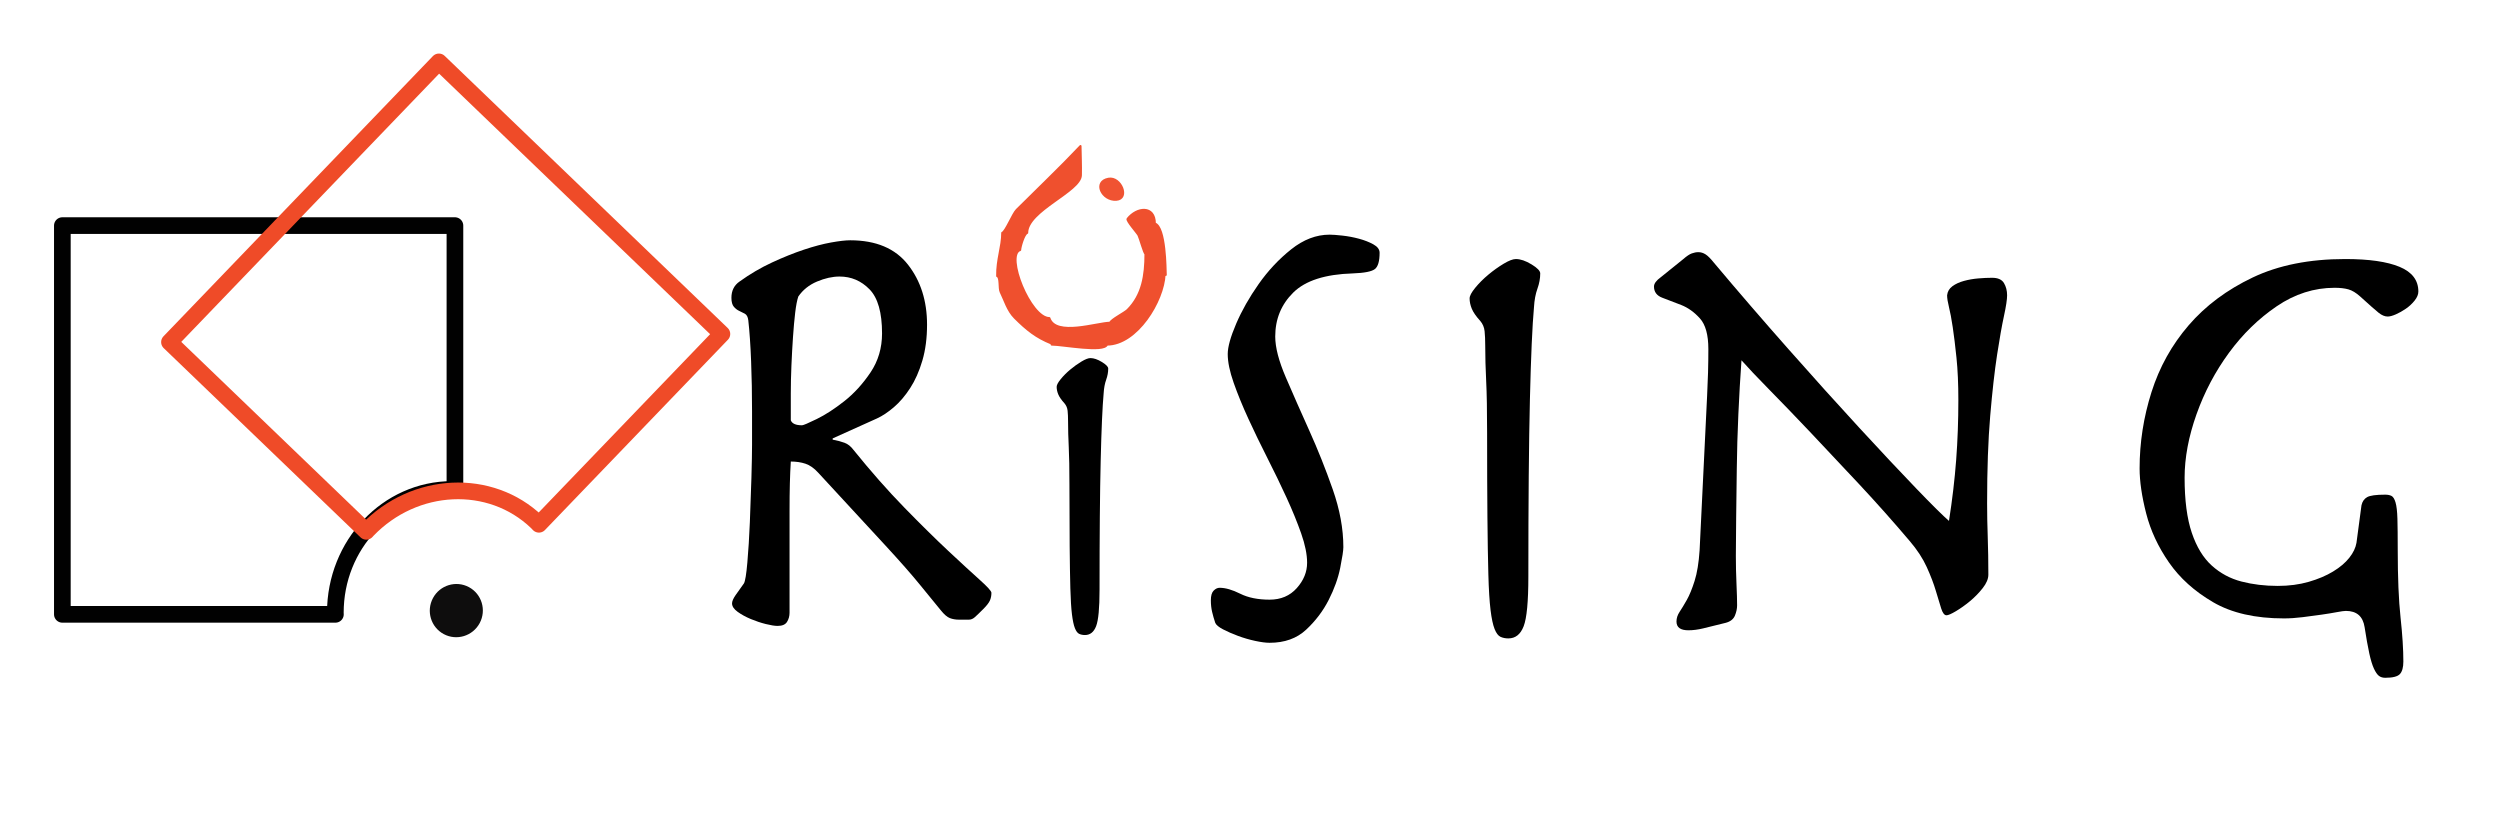
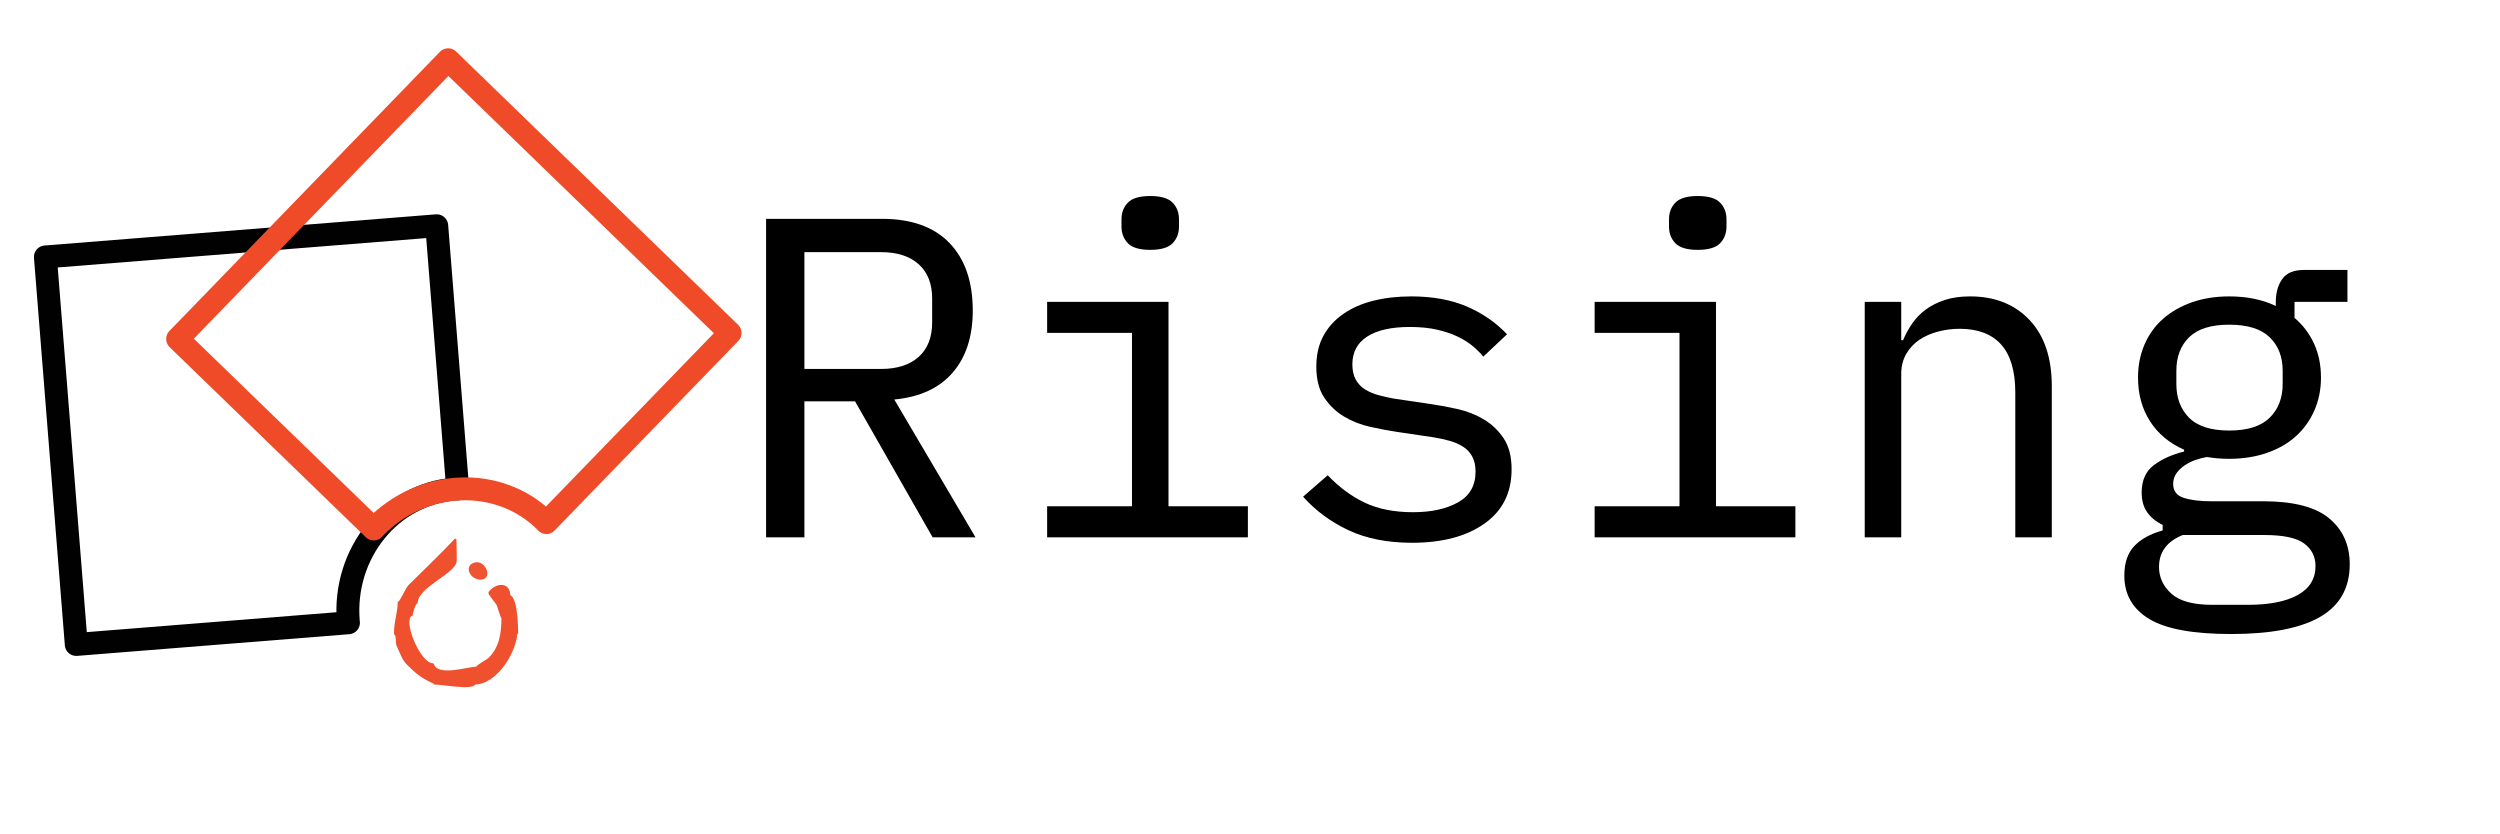
<svg xmlns="http://www.w3.org/2000/svg" xmlns:ns1="http://vectornator.io" height="100%" style="fill-rule:evenodd;clip-rule:evenodd;stroke-linecap:round;stroke-linejoin:round;" xml:space="preserve" width="100%" version="1.1" viewBox="0 0 1200 400">
  <defs />
  <g id="Layer 1" ns1:layerName="Layer 1">
    <g opacity="1">
      <g opacity="1">
-         <path d="M379.583+201.736L379.583+188.836C379.583+184.636+379.683+180.186+379.883+175.486C380.083+170.786+380.333+166.236+380.633+161.836C380.933+157.436+381.283+153.536+381.683+150.136C382.083+146.736+382.583+144.136+383.183+142.336C385.383+139.136+388.383+136.736+392.183+135.136C395.983+133.536+399.583+132.736+402.983+132.736C408.583+132.736+413.383+134.786+417.383+138.886C421.383+142.986+423.383+150.036+423.383+160.036C423.383+167.036+421.533+173.286+417.833+178.786C414.133+184.286+409.933+188.886+405.233+192.586C400.533+196.286+396.133+199.136+392.033+201.136C387.933+203.136+385.583+204.136+384.983+204.136C381.983+204.136+380.183+203.336+379.583+201.736ZM408.083+115.336C405.883+115.336+402.833+115.686+398.933+116.386C395.033+117.086+390.683+118.236+385.883+119.836C381.083+121.436+375.983+123.486+370.583+125.986C365.183+128.486+359.983+131.536+354.983+135.136C352.383+136.936+351.083+139.536+351.083+142.936C351.083+144.936+351.483+146.386+352.283+147.286C353.083+148.186+353.933+148.836+354.833+149.236C355.733+149.636+356.633+150.086+357.533+150.586C358.433+151.086+358.983+152.136+359.183+153.736C359.783+159.136+360.233+165.686+360.533+173.386C360.833+181.086+360.983+189.136+360.983+197.536L360.983+213.436C360.983+217.036+360.883+222.336+360.683+229.336C360.483+236.336+360.233+243.436+359.933+250.636C359.633+257.836+359.233+264.286+358.733+269.986C358.233+275.686+357.683+279.036+357.083+280.036C355.483+282.236+354.133+284.136+353.033+285.736C351.933+287.336+351.383+288.636+351.383+289.636C351.383+291.036+352.283+292.386+354.083+293.686C355.883+294.986+357.983+296.136+360.383+297.136C362.783+298.136+365.183+298.936+367.583+299.536C369.983+300.136+371.883+300.436+373.283+300.436C375.483+300.436+376.983+299.786+377.783+298.486C378.583+297.186+378.983+295.736+378.983+294.136L378.983+245.236C378.983+240.236+379.033+235.836+379.133+232.036C379.233+228.236+379.383+224.736+379.583+221.536C382.183+221.536+384.533+221.886+386.633+222.586C388.733+223.286+390.783+224.736+392.783+226.936L425.183+262.036C432.183+269.636+437.633+275.836+441.533+280.636C445.433+285.436+448.783+289.536+451.583+292.936C453.183+294.936+454.633+296.186+455.933+296.686C457.233+297.186+458.683+297.436+460.283+297.436L465.083+297.436C466.083+297.436+467.033+297.036+467.933+296.236C468.833+295.436+470.183+294.136+471.983+292.336C473.583+290.736+474.633+289.386+475.133+288.286C475.633+287.186+475.883+285.936+475.883+284.536C475.883+283.736+473.983+281.636+470.183+278.236C466.383+274.836+461.383+270.236+455.183+264.436C448.983+258.636+441.933+251.686+434.033+243.586C426.133+235.486+417.983+226.236+409.583+215.836C408.383+214.236+406.983+213.136+405.383+212.536C403.783+211.936+401.883+211.436+399.683+211.036L399.683+210.436L420.983+200.836C423.583+199.636+426.283+197.836+429.083+195.436C431.883+193.036+434.483+189.986+436.883+186.286C439.283+182.586+441.233+178.186+442.733+173.086C444.233+167.986+444.983+162.236+444.983+155.836C444.983+144.436+441.933+134.836+435.833+127.036C429.733+119.236+420.483+115.336+408.083+115.336Z" opacity="1" fill="#000000" />
-         <path d="M513.329+232.765C513.329+244.299+513.366+254.117+513.439+262.22C513.512+270.323+513.621+277.039+513.767+282.368C513.913+287.697+514.169+291.858+514.534+294.851C514.899+297.844+515.373+300.071+515.957+301.531C516.541+302.991+517.235+303.903+518.038+304.268C518.841+304.633+519.753+304.816+520.775+304.816C523.257+304.816+525.046+303.392+526.141+300.545C527.236+297.698+527.783+291.895+527.783+283.135C527.783+256.855+527.966+236.159+528.331+221.048C528.696+205.937+529.17+195.17+529.754+188.746C529.9+186.264+530.302+184.11+530.959+182.285C531.616+180.46+531.944+178.672+531.944+176.92C531.944+176.044+530.922+174.985+528.878+173.744C526.834+172.503+525.009+171.883+523.403+171.883C522.381+171.883+520.958+172.43+519.133+173.525C517.308+174.62+515.519+175.898+513.767+177.358C512.015+178.818+510.482+180.351+509.168+181.957C507.854+183.563+507.197+184.804+507.197+185.68C507.197+186.848+507.453+188.052+507.964+189.293C508.475+190.534+509.46+191.958+510.92+193.564C511.796+194.586+512.307+195.79+512.453+197.177C512.599+198.564+512.672+200.28+512.672+202.324C512.672+206.12+512.782+210.208+513.001+214.588C513.22+218.968+513.329+225.027+513.329+232.765Z" opacity="1" fill="#000000" />
-         <path d="M581.21+288.136C581.21+290.136+581.41+291.986+581.81+293.686C582.21+295.386+582.71+297.136+583.31+298.936C583.71+299.936+584.96+300.986+587.06+302.086C589.16+303.186+591.56+304.236+594.26+305.236C596.96+306.236+599.71+307.036+602.51+307.636C605.31+308.236+607.61+308.536+609.41+308.536C616.61+308.536+622.46+306.436+626.96+302.236C631.46+298.036+635.06+293.286+637.76+287.986C640.46+282.686+642.31+277.536+643.31+272.536C644.31+267.536+644.81+264.236+644.81+262.636C644.81+253.836+643.11+244.586+639.71+234.886C636.31+225.186+632.56+215.786+628.46+206.686C624.36+197.586+620.61+189.086+617.21+181.186C613.81+173.286+612.11+166.736+612.11+161.536C612.11+153.136+615.01+146.086+620.81+140.386C626.61+134.686+636.11+131.636+649.31+131.236C654.91+131.036+658.46+130.336+659.96+129.136C661.46+127.936+662.21+125.336+662.21+121.336C662.21+119.736+661.21+118.386+659.21+117.286C657.21+116.186+654.91+115.286+652.31+114.586C649.71+113.886+647.06+113.386+644.36+113.086C641.66+112.786+639.61+112.636+638.21+112.636C631.81+112.636+625.66+114.986+619.76+119.686C613.86+124.386+608.66+129.936+604.16+136.336C599.66+142.736+596.06+149.086+593.36+155.386C590.66+161.686+589.31+166.536+589.31+169.936C589.31+173.736+590.26+178.336+592.16+183.736C594.06+189.136+596.41+194.886+599.21+200.986C602.01+207.086+605.06+213.386+608.36+219.886C611.66+226.386+614.71+232.686+617.51+238.786C620.31+244.886+622.66+250.636+624.56+256.036C626.46+261.436+627.41+266.136+627.41+270.136C627.41+274.536+625.76+278.586+622.46+282.286C619.16+285.986+614.81+287.836+609.41+287.836C603.81+287.836+599.11+286.886+595.31+284.986C591.51+283.086+588.21+282.136+585.41+282.136C584.41+282.136+583.46+282.586+582.56+283.486C581.66+284.386+581.21+285.936+581.21+288.136Z" opacity="1" fill="#000000" />
-         <path d="M713.81+207.736C713.81+223.536+713.86+236.986+713.96+248.086C714.06+259.186+714.21+268.386+714.41+275.686C714.61+282.986+714.96+288.686+715.46+292.786C715.96+296.886+716.61+299.936+717.41+301.936C718.21+303.936+719.16+305.186+720.26+305.686C721.36+306.186+722.61+306.436+724.01+306.436C727.41+306.436+729.86+304.486+731.36+300.586C732.86+296.686+733.61+288.736+733.61+276.736C733.61+240.736+733.86+212.386+734.36+191.686C734.86+170.986+735.51+156.236+736.31+147.436C736.51+144.036+737.06+141.086+737.96+138.586C738.86+136.086+739.31+133.636+739.31+131.236C739.31+130.036+737.91+128.586+735.11+126.886C732.31+125.186+729.81+124.336+727.61+124.336C726.21+124.336+724.26+125.086+721.76+126.586C719.26+128.086+716.81+129.836+714.41+131.836C712.01+133.836+709.91+135.936+708.11+138.136C706.31+140.336+705.41+142.036+705.41+143.236C705.41+144.836+705.76+146.486+706.46+148.186C707.16+149.886+708.51+151.836+710.51+154.036C711.71+155.436+712.41+157.086+712.61+158.986C712.81+160.886+712.91+163.236+712.91+166.036C712.91+171.236+713.06+176.836+713.36+182.836C713.66+188.836+713.81+197.136+713.81+207.736Z" opacity="1" fill="#000000" />
-         <path d="M819.41+190.036L815.81+264.136C815.41+270.136+814.61+275.036+813.41+278.836C812.21+282.636+810.96+285.686+809.66+287.986C808.36+290.286+807.21+292.186+806.21+293.686C805.21+295.186+804.71+296.736+804.71+298.336C804.71+301.136+806.61+302.536+810.41+302.536C812.61+302.536+814.96+302.236+817.46+301.636C819.96+301.036+823.61+300.136+828.41+298.936C830.61+298.336+832.06+297.186+832.76+295.486C833.46+293.786+833.81+292.136+833.81+290.536C833.81+288.136+833.71+284.686+833.51+280.186C833.31+275.686+833.21+271.236+833.21+266.836C833.21+261.836+833.26+255.686+833.36+248.386C833.46+241.086+833.56+233.236+833.66+224.836C833.76+216.436+834.01+207.786+834.41+198.886C834.81+189.986+835.31+181.336+835.91+172.936C838.91+176.336+843.36+181.036+849.26+187.036C855.16+193.036+861.76+199.886+869.06+207.586C876.36+215.286+884.16+223.586+892.46+232.486C900.76+241.386+908.81+250.436+916.61+259.636C920.21+263.836+922.96+268.036+924.86+272.236C926.76+276.436+928.21+280.236+929.21+283.636C930.21+287.036+931.06+289.836+931.76+292.036C932.46+294.236+933.31+295.336+934.31+295.336C935.11+295.336+936.61+294.686+938.81+293.386C941.01+292.086+943.26+290.486+945.56+288.586C947.86+286.686+949.91+284.586+951.71+282.286C953.51+279.986+954.41+277.836+954.41+275.836C954.41+269.436+954.31+263.386+954.11+257.686C953.91+251.986+953.81+246.636+953.81+241.636C953.81+225.236+954.31+211.186+955.31+199.486C956.31+187.786+957.41+178.036+958.61+170.236C959.81+162.436+960.91+156.236+961.91+151.636C962.91+147.036+963.41+143.736+963.41+141.736C963.41+139.536+962.91+137.586+961.91+135.886C960.91+134.186+959.01+133.336+956.21+133.336C954.21+133.336+952.01+133.436+949.61+133.636C947.21+133.836+944.91+134.236+942.71+134.836C940.51+135.436+938.66+136.286+937.16+137.386C935.66+138.486+934.81+139.936+934.61+141.736C934.61+143.136+934.91+145.036+935.51+147.436C936.11+149.836+936.71+153.036+937.31+157.036C937.91+161.036+938.51+165.936+939.11+171.736C939.71+177.536+940.01+184.336+940.01+192.136C940.01+201.936+939.66+211.486+938.96+220.786C938.26+230.086+937.11+239.836+935.51+250.036C932.71+247.636+927.46+242.436+919.76+234.436C912.06+226.436+902.96+216.736+892.46+205.336C881.96+193.936+870.61+181.336+858.41+167.536C846.21+153.736+834.31+139.936+822.71+126.136C821.11+124.136+819.76+122.786+818.66+122.086C817.56+121.386+816.41+121.036+815.21+121.036C814.21+121.036+813.16+121.236+812.06+121.636C810.96+122.036+809.61+122.936+808.01+124.336L797.21+133.036C795.01+134.636+793.91+136.136+793.91+137.536C793.91+140.136+795.26+141.936+797.96+142.936C800.66+143.936+803.66+145.086+806.96+146.386C810.26+147.686+813.26+149.836+815.96+152.836C818.66+155.836+820.01+160.736+820.01+167.536C820.01+171.336+819.96+175.086+819.86+178.786C819.76+182.486+819.61+186.236+819.41+190.036Z" opacity="1" fill="#000000" />
-         <path d="M1133.51+242.536L1131.11+260.536C1130.71+262.936+1129.56+265.336+1127.66+267.736C1125.76+270.136+1123.16+272.336+1119.86+274.336C1116.56+276.336+1112.66+277.986+1108.16+279.286C1103.66+280.586+1098.71+281.236+1093.31+281.236C1087.11+281.236+1081.31+280.536+1075.91+279.136C1070.51+277.736+1065.76+275.186+1061.66+271.486C1057.56+267.786+1054.36+262.536+1052.06+255.736C1049.76+248.936+1048.61+240.136+1048.61+229.336C1048.61+219.736+1050.51+209.586+1054.31+198.886C1058.11+188.186+1063.31+178.336+1069.91+169.336C1076.51+160.336+1084.16+152.886+1092.86+146.986C1101.56+141.086+1110.81+138.136+1120.61+138.136C1123.21+138.136+1125.41+138.386+1127.21+138.886C1129.01+139.386+1130.91+140.536+1132.91+142.336C1137.31+146.336+1140.26+148.936+1141.76+150.136C1143.26+151.336+1144.71+151.936+1146.11+151.936C1147.11+151.936+1148.41+151.586+1150.01+150.886C1151.61+150.186+1153.21+149.286+1154.81+148.186C1156.41+147.086+1157.81+145.786+1159.01+144.286C1160.21+142.786+1160.81+141.336+1160.81+139.936C1160.81+134.536+1157.81+130.586+1151.81+128.086C1145.81+125.586+1137.11+124.336+1125.71+124.336C1108.51+124.336+1093.71+127.286+1081.31+133.186C1068.91+139.086+1058.66+146.736+1050.56+156.136C1042.46+165.536+1036.51+176.236+1032.71+188.236C1028.91+200.236+1027.01+212.436+1027.01+224.836C1027.01+231.036+1028.06+238.236+1030.16+246.436C1032.26+254.636+1035.91+262.486+1041.11+269.986C1046.31+277.486+1053.36+283.836+1062.26+289.036C1071.16+294.236+1082.51+296.836+1096.31+296.836C1099.11+296.836+1102.11+296.636+1105.31+296.236C1108.51+295.836+1111.51+295.436+1114.31+295.036C1117.11+294.636+1119.56+294.236+1121.66+293.836C1123.76+293.436+1125.21+293.236+1126.01+293.236C1131.21+293.236+1134.21+295.836+1135.01+301.036C1135.81+306.236+1136.56+310.436+1137.26+313.636C1137.96+316.836+1138.71+319.286+1139.51+320.986C1140.31+322.686+1141.11+323.836+1141.91+324.436C1142.71+325.036+1143.71+325.336+1144.91+325.336C1148.51+325.336+1150.86+324.736+1151.96+323.536C1153.06+322.336+1153.61+320.336+1153.61+317.536C1153.61+311.736+1153.16+304.686+1152.26+296.386C1151.36+288.086+1150.91+277.236+1150.91+263.836C1150.91+257.436+1150.86+252.486+1150.76+248.986C1150.66+245.486+1150.36+242.886+1149.86+241.186C1149.36+239.486+1148.71+238.436+1147.91+238.036C1147.11+237.636+1146.11+237.436+1144.91+237.436C1140.51+237.436+1137.61+237.836+1136.21+238.636C1134.81+239.436+1133.91+240.736+1133.51+242.536Z" opacity="1" fill="#000000" />
+         <path stroke="#ef502e" fill-rule="evenodd" stroke-width="1" d="M218.592+259.049C218.637+262.433+218.814+265.817+218.727+269.2C218.584+274.802+200.049+281.53+200.049+289.232C198.908+289.612+197.613+294.231+197.613+295.187C192.337+296.946+201.159+318.874+207.764+318.874C209.975+325.506+224.461+320.498+228.879+320.498C229.246+319.394+233.964+317.037+234.969+316.031C240.16+310.84+241.195+303.985+241.195+296.541C240.701+296.376+239.29+291.106+238.759+290.044C238.358+289.241+234.498+284.957+234.969+284.359C238.197+280.27+244.444+279.623+244.444+285.983C248.169+287.225+248.161+301.945+248.234+303.85C248.03+303.782+248.03+303.782+247.827+303.714C247.428+312.911+238.193+328.077+227.796+328.077C226.852+330.91+212.367+328.077+208.576+328.077C208.531+327.942+208.574+327.724+208.441+327.671C203.244+325.593+199.902+322.923+195.718+318.738C193.24+316.261+192.19+312.495+190.845+309.805C190.205+308.525+190.839+304.66+189.627+304.256C189.522+298.489+191.387+294.088+191.387+289.232C192.574+288.836+195.064+282.576+196.395+281.246C203.044+274.597+211.62+266.444+218.592+259.049Z" fill="#ef502e" stroke-linecap="round" opacity="1" stroke-linejoin="round" />
+         <path stroke="#f05332" fill-rule="evenodd" stroke-width="1" d="M228.337+270.418C232.663+269.632+235.805+277.387+231.044+277.727C226.079+278.082+222.86+271.415+228.337+270.418Z" fill="#f05332" stroke-linecap="round" opacity="1" stroke-linejoin="round" />
      </g>
-       <g opacity="1">
-         <path stroke="#ef502e" stroke-width="1" d="M518.634+70.106C518.696+74.777+518.941+79.449+518.821+84.119C518.623+91.851+493.038+101.139+493.038+111.77C491.463+112.295+489.675+118.671+489.675+119.991C482.393+122.418+494.57+152.687+503.688+152.687C506.739+161.842+526.736+154.929+532.834+154.929C533.341+153.405+539.853+150.151+541.241+148.763C548.406+141.598+549.835+132.135+549.835+121.859C549.153+121.632+547.205+114.357+546.472+112.891C545.918+111.782+540.59+105.869+541.241+105.044C545.697+99.399+554.319+98.506+554.319+107.286C559.461+109+559.45+129.319+559.551+131.948C559.27+131.855+559.27+131.855+558.99+131.761C558.438+144.456+545.691+165.391+531.339+165.391C530.036+169.301+510.041+165.391+504.809+165.391C504.746+165.205+504.805+164.904+504.622+164.831C497.448+161.962+492.835+158.276+487.059+152.5C483.639+149.08+482.19+143.882+480.333+140.169C479.45+138.402+480.324+133.066+478.652+132.509C478.507+124.548+481.081+118.473+481.081+111.77C482.72+111.224+486.157+102.583+487.994+100.747C497.172+91.569+509.01+80.314+518.634+70.106Z" fill="#ef502e" stroke-linecap="round" opacity="1" stroke-linejoin="round" />
-         <path stroke="#f05332" stroke-width="1" d="M532.086+85.8C538.057+84.714+542.394+95.42+535.823+95.889C528.969+96.379+524.526+87.176+532.086+85.8Z" fill="#f05332" stroke-linecap="round" opacity="1" stroke-linejoin="round" />
-       </g>
-       <path stroke="#010101" stroke-width="8" d="M29.931+108.29L29.931+294.884L160.993+294.884C160.99+294.62+160.962+294.367+160.962+294.102C160.962+261.44+186.039+234.946+216.962+234.946C217.437+234.946+217.896+234.996+218.368+235.009L218.368+108.29L29.931+108.29Z" fill="none" stroke-linecap="round" opacity="1" stroke-linejoin="round" />
-       <path d="M207.819+287.089C211.151+280.861+218.874+278.499+225.068+281.814C231.262+285.128+233.582+292.863+230.25+299.091C226.917+305.319+219.195+307.681+213.001+304.367C206.806+301.053+204.486+293.317+207.819+287.089Z" opacity="1" fill="#0e0d0d" />
-       <path stroke="#ef4b28" stroke-width="8" d="M210.671+29.704L81.348+164.213L175.826+255.049C176.007+254.857+176.162+254.655+176.345+254.464C198.983+230.919+235.422+229.201+257.714+250.633C258.056+250.962+258.352+251.316+258.684+251.652L346.509+160.305L210.671+29.704Z" fill="none" stroke-linecap="round" opacity="1" stroke-linejoin="round" />
+       <path stroke="#010101" stroke-width="11" d="M21.787+123.335L36.612+309.339L167.26+298.926C167.236+298.663+167.188+298.413+167.167+298.149C164.572+265.59+187.465+237.187+218.29+234.731C218.763+234.693+219.225+234.706+219.697+234.682L209.629+108.363L21.787+123.335Z" fill="none" stroke-linecap="round" opacity="1" stroke-linejoin="round" />
+       <path stroke="#ef4b28" stroke-width="11" d="M215.112+28.692L85.263+162.694L179.385+253.899C179.567+253.708+179.723+253.506+179.907+253.316C202.637+229.86+239.082+228.284+261.29+249.804C261.631+250.134+261.925+250.489+262.256+250.826L350.438+159.824L215.112+28.692Z" fill="none" stroke-linecap="round" opacity="1" stroke-linejoin="round" />
+     </g>
+     <g opacity="1">
+       <path d="M386.115+257.904L367.719+257.904L367.719+105.042L423.345+105.042C437.507+105.042+448.311+108.911+455.757+116.649C463.203+124.387+466.926+135.191+466.926+149.061C466.926+161.471+463.714+171.399+457.29+178.845C450.866+186.291+441.522+190.598+429.258+191.766L468.24+257.904L447.654+257.904L410.424+192.642L386.115+192.642L386.115+257.904ZM422.907+177.093C430.645+177.093+436.668+175.158+440.975+171.289C445.282+167.42+447.435+161.909+447.435+154.755L447.435+143.367C447.435+136.213+445.282+130.701+440.975+126.832C436.668+122.963+430.645+121.029+422.907+121.029L386.115+121.029L386.115+177.093L422.907+177.093Z" opacity="1" fill="#000000" />
+       <path d="M552.117+119.934C547.007+119.934+543.43+118.875+541.386+116.758C539.342+114.641+538.32+111.977+538.32+108.765L538.32+105.261C538.32+102.049+539.342+99.384+541.386+97.267C543.43+95.15+547.007+94.092+552.117+94.092C557.227+94.092+560.804+95.15+562.848+97.267C564.892+99.384+565.914+102.049+565.914+105.261L565.914+108.765C565.914+111.977+564.892+114.641+562.848+116.758C560.804+118.875+557.227+119.934+552.117+119.934ZM502.623+243.012L543.357+243.012L543.357+159.792L502.623+159.792L502.623+144.9L560.877+144.9L560.877+243.012L598.983+243.012L598.983+257.904L502.623+257.904L502.623+243.012Z" opacity="1" fill="#000000" />
+       <path d="M677.823+260.532C665.997+260.532+655.814+258.524+647.273+254.509C638.732+250.494+631.468+245.129+625.482+238.413L637.308+228.12C642.71+233.814+648.623+238.194+655.047+241.26C661.471+244.326+669.209+245.859+678.261+245.859C687.021+245.859+694.212+244.289+699.833+241.15C705.454+238.011+708.264+233.084+708.264+226.368C708.264+223.448+707.717+221.002+706.622+219.031C705.527+217.06+704.03+215.491+702.132+214.323C700.234+213.155+698.117+212.242+695.781+211.585C693.445+210.928+690.963+210.381+688.335+209.943L670.596+207.315C666.654+206.731+662.384+205.928+657.785+204.906C653.186+203.884+648.988+202.241+645.192+199.978C641.396+197.715+638.221+194.686+635.666+190.89C633.111+187.094+631.833+182.13+631.833+175.998C631.833+170.304+632.965+165.376+635.228+161.215C637.491+157.054+640.666+153.55+644.754+150.703C648.842+147.856+653.66+145.739+659.208+144.352C664.756+142.965+670.815+142.272+677.385+142.272C687.605+142.272+696.475+143.878+703.994+147.09C711.513+150.302+717.973+154.755+723.375+160.449L711.987+171.18C710.673+169.574+709.031+167.931+707.06+166.252C705.089+164.573+702.68+163.04+699.833+161.653C696.986+160.266+693.664+159.135+689.868+158.259C686.072+157.383+681.692+156.945+676.728+156.945C667.822+156.945+660.997+158.478+656.252+161.544C651.507+164.61+649.134+169.063+649.134+174.903C649.134+177.823+649.682+180.268+650.777+182.239C651.872+184.21+653.368+185.78+655.266+186.948C657.164+188.116+659.318+189.028+661.727+189.685C664.136+190.342+666.581+190.89+669.063+191.328L686.802+193.956C690.89+194.54+695.197+195.343+699.723+196.365C704.249+197.387+708.41+199.029+712.206+201.292C716.002+203.555+719.178+206.585+721.733+210.381C724.288+214.177+725.565+219.141+725.565+225.273C725.565+236.515+721.222+245.202+712.535+251.334C703.848+257.466+692.277+260.532+677.823+260.532Z" opacity="1" fill="#000000" />
+       <path d="M814.917+119.934C809.807+119.934+806.23+118.875+804.186+116.758C802.142+114.641+801.12+111.977+801.12+108.765L801.12+105.261C801.12+102.049+802.142+99.384+804.186+97.267C806.23+95.15+809.807+94.092+814.917+94.092C820.027+94.092+823.604+95.15+825.648+97.267C827.692+99.384+828.714+102.049+828.714+105.261L828.714+108.765C828.714+111.977+827.692+114.641+825.648+116.758C823.604+118.875+820.027+119.934+814.917+119.934ZM765.423+243.012L806.157+243.012L806.157+159.792L765.423+159.792L765.423+144.9L823.677+144.9L823.677+243.012L861.783+243.012L861.783+257.904L765.423+257.904L765.423+243.012Z" opacity="1" fill="#000000" />
+       <path d="M895.071+257.904L895.071+144.9L912.591+144.9L912.591+163.296L913.467+163.296C914.635+160.522+916.095+157.857+917.847+155.302C919.599+152.747+921.753+150.521+924.308+148.623C926.863+146.725+929.892+145.192+933.396+144.024C936.9+142.856+940.988+142.272+945.66+142.272C957.486+142.272+966.976+146.031+974.13+153.55C981.284+161.069+984.861+171.691+984.861+185.415L984.861+257.904L967.341+257.904L967.341+188.481C967.341+178.115+965.078+170.413+960.552+165.376C956.026+160.339+949.383+157.821+940.623+157.821C937.119+157.821+933.688+158.259+930.33+159.135C926.972+160.011+923.979+161.325+921.351+163.077C918.723+164.829+916.606+167.092+915+169.866C913.394+172.64+912.591+175.852+912.591+179.502L912.591+257.904L895.071+257.904Z" opacity="1" fill="#000000" />
+       <path d="M1127.87+270.825C1127.87+282.213+1123.12+290.644+1113.63+296.119C1104.14+301.594+1089.91+304.332+1070.93+304.332C1052.68+304.332+1039.57+301.923+1031.62+297.105C1023.66+292.287+1019.68+285.352+1019.68+276.3C1019.68+270.168+1021.29+265.423+1024.5+262.065C1027.71+258.707+1032.24+256.225+1038.08+254.619L1038.08+251.991C1034.87+250.385+1032.38+248.341+1030.63+245.859C1028.88+243.377+1028+240.238+1028+236.442C1028+230.602+1029.94+226.222+1033.81+223.302C1037.68+220.382+1042.53+218.192+1048.37+216.732L1048.37+215.856C1041.36+212.79+1035.92+208.264+1032.06+202.278C1028.19+196.292+1026.25+189.284+1026.25+181.254C1026.25+175.56+1027.27+170.304+1029.32+165.486C1031.36+160.668+1034.32+156.543+1038.19+153.112C1042.06+149.681+1046.69+147.017+1052.09+145.119C1057.5+143.221+1063.48+142.272+1070.05+142.272C1078.52+142.272+1085.97+143.805+1092.39+146.871L1092.39+144.9C1092.39+140.52+1093.41+136.87+1095.46+133.95C1097.5+131.03+1101+129.57+1105.97+129.57L1126.77+129.57L1126.77+144.9L1101.37+144.9L1101.37+152.565C1105.46+156.069+1108.6+160.23+1110.79+165.048C1112.98+169.866+1114.07+175.268+1114.07+181.254C1114.07+186.948+1113.01+192.204+1110.9+197.022C1108.78+201.84+1105.82+205.964+1102.03+209.395C1098.23+212.826+1093.59+215.491+1088.12+217.389C1082.64+219.287+1076.62+220.236+1070.05+220.236C1068.15+220.236+1066.33+220.163+1064.58+220.017C1062.83+219.871+1061.07+219.652+1059.32+219.36C1057.57+219.652+1055.74+220.126+1053.85+220.783C1051.95+221.44+1050.2+222.316+1048.59+223.411C1046.98+224.506+1045.67+225.784+1044.65+227.244C1043.63+228.704+1043.12+230.383+1043.12+232.281C1043.12+235.639+1044.79+237.865+1048.15+238.96C1051.51+240.055+1055.89+240.603+1061.29+240.603L1086.26+240.603C1100.86+240.603+1111.44+243.34+1118.01+248.815C1124.58+254.29+1127.87+261.627+1127.87+270.825ZM1111.44+271.701C1111.44+267.175+1109.62+263.561+1105.97+260.86C1102.32+258.159+1095.97+256.809+1086.92+256.809L1047.71+256.809C1040.12+259.875+1036.33+264.985+1036.33+272.139C1036.33+277.103+1038.3+281.373+1042.24+284.95C1046.18+288.527+1052.75+290.316+1061.95+290.316L1079.03+290.316C1089.25+290.316+1097.21+288.746+1102.9+285.607C1108.6+282.468+1111.44+277.833+1111.44+271.701ZM1070.05+206.658C1078.81+206.658+1085.27+204.614+1089.43+200.526C1093.59+196.438+1095.68+191.036+1095.68+184.32L1095.68+177.969C1095.68+171.253+1093.59+165.887+1089.43+161.872C1085.27+157.857+1078.81+155.85+1070.05+155.85C1061.29+155.85+1054.87+157.857+1050.78+161.872C1046.69+165.887+1044.65+171.253+1044.65+177.969L1044.65+184.32C1044.65+191.036+1046.69+196.438+1050.78+200.526C1054.87+204.614+1061.29+206.658+1070.05+206.658Z" opacity="1" fill="#000000" />
    </g>
  </g>
</svg>
